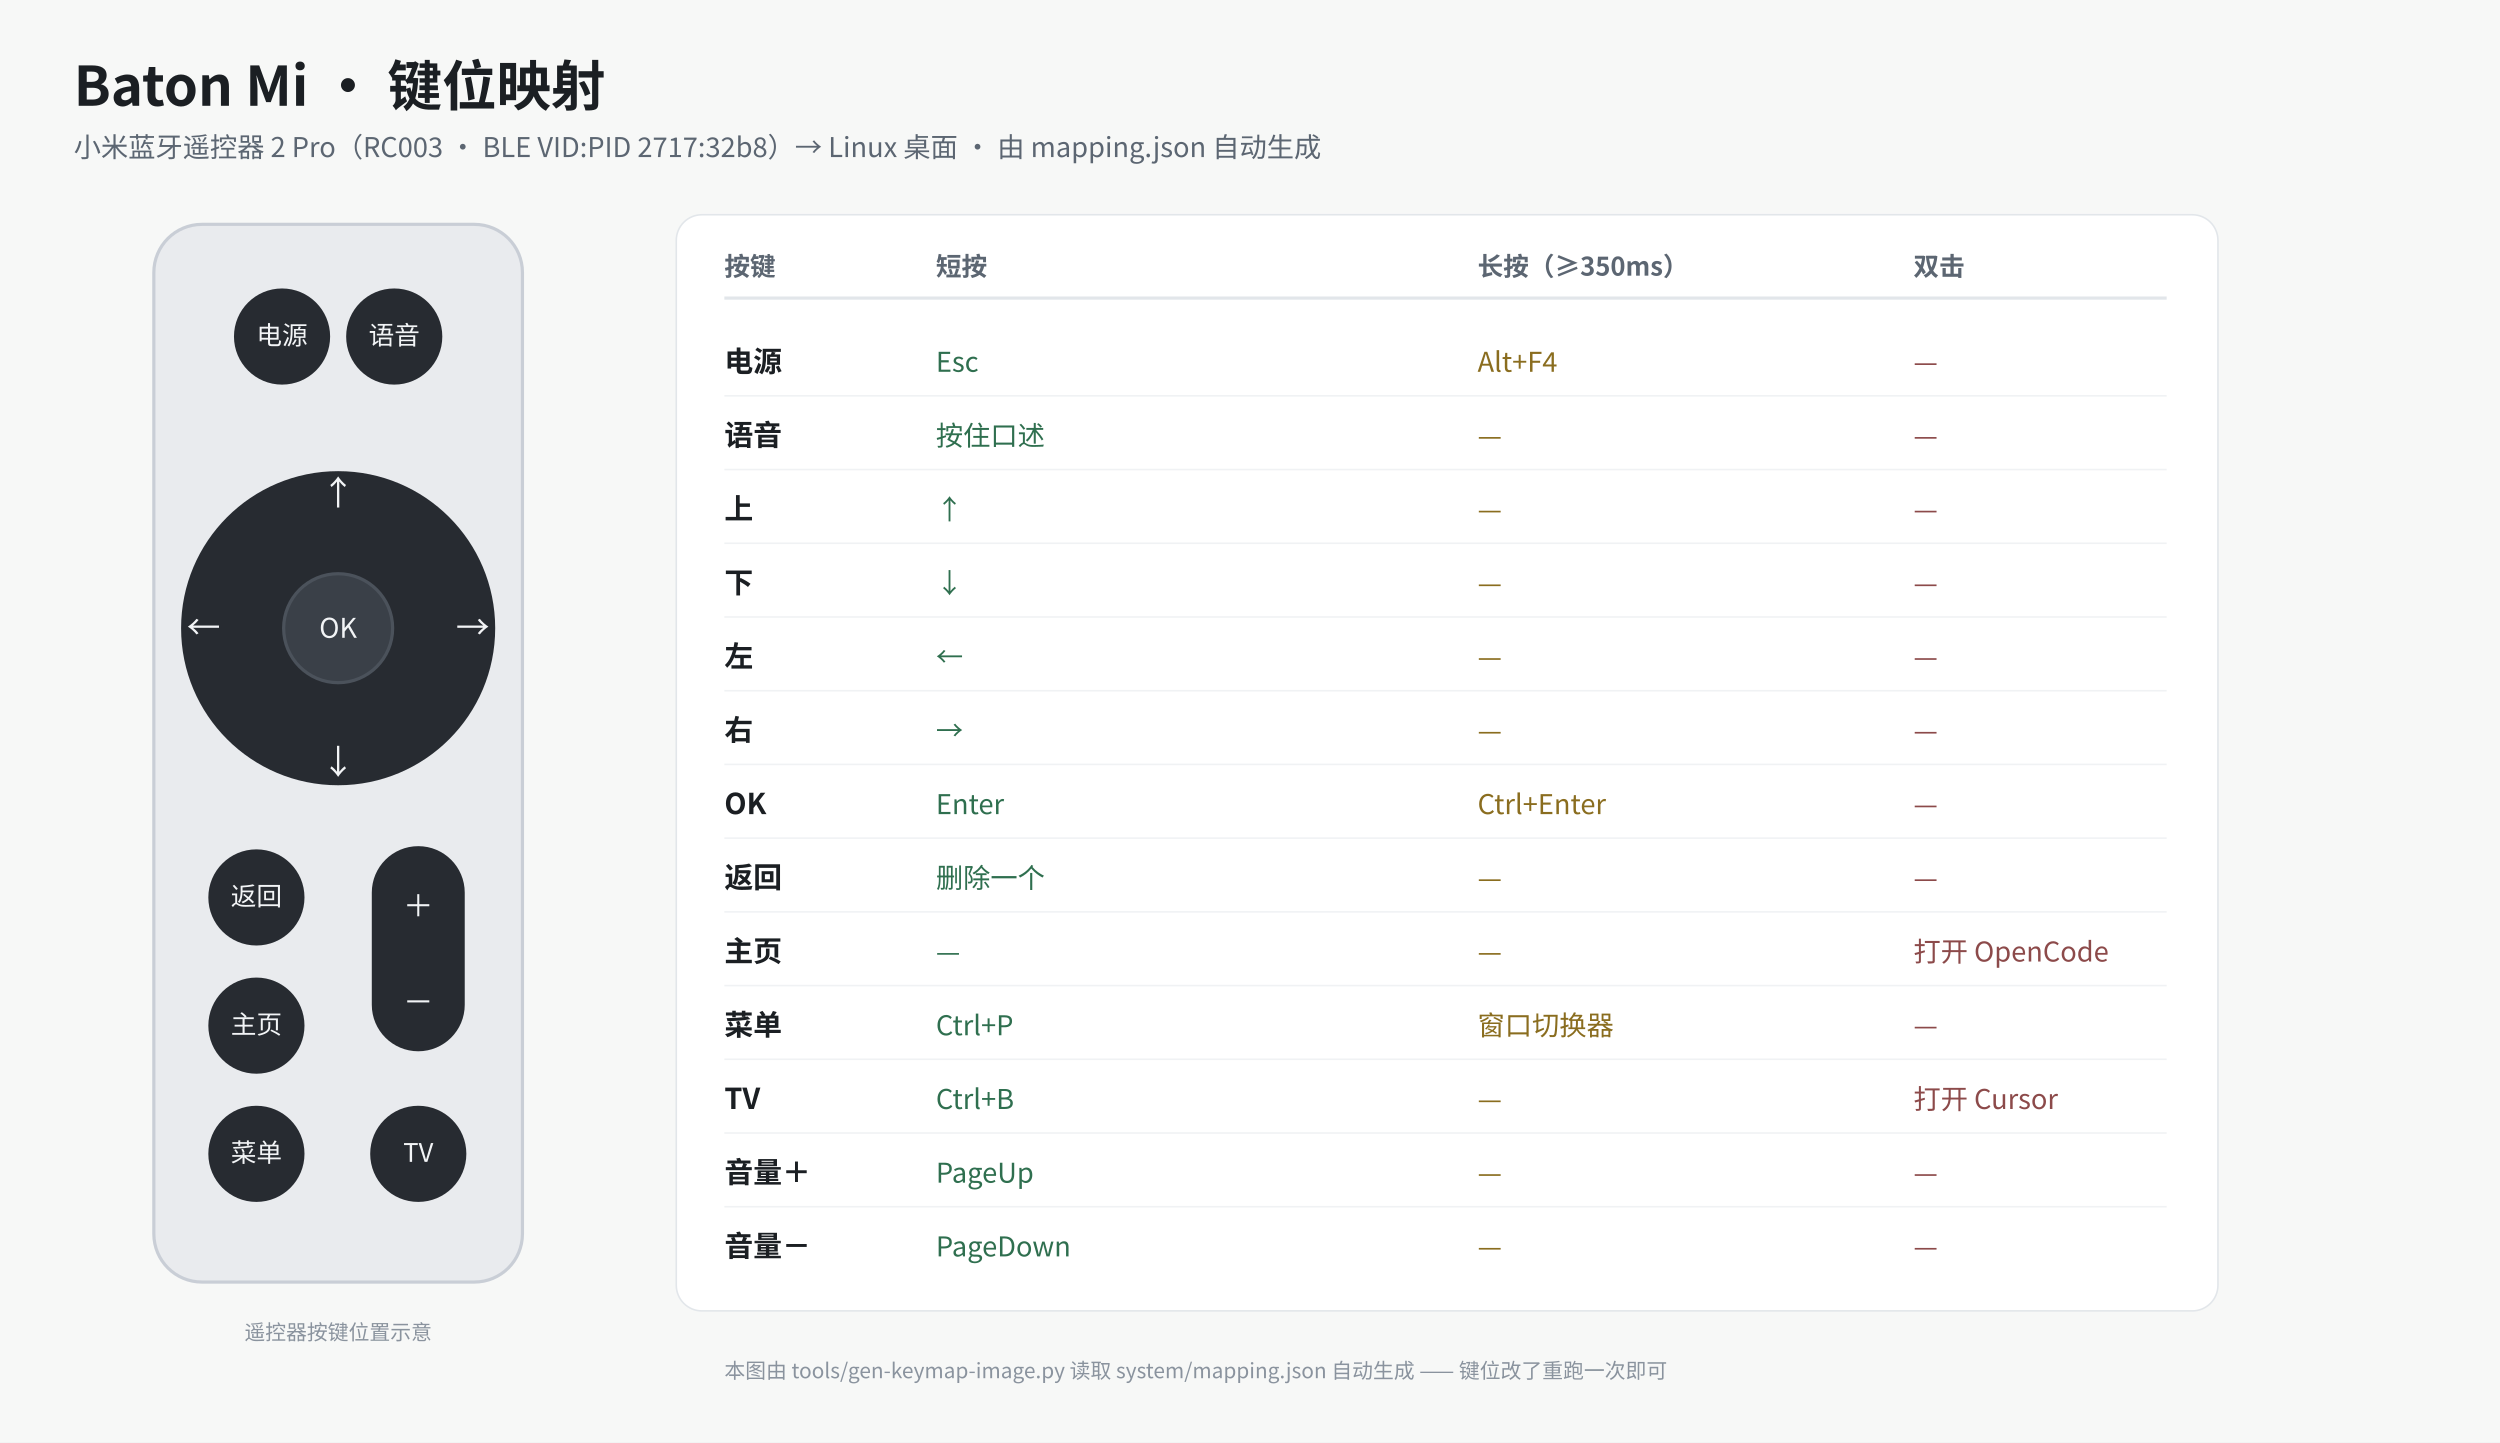
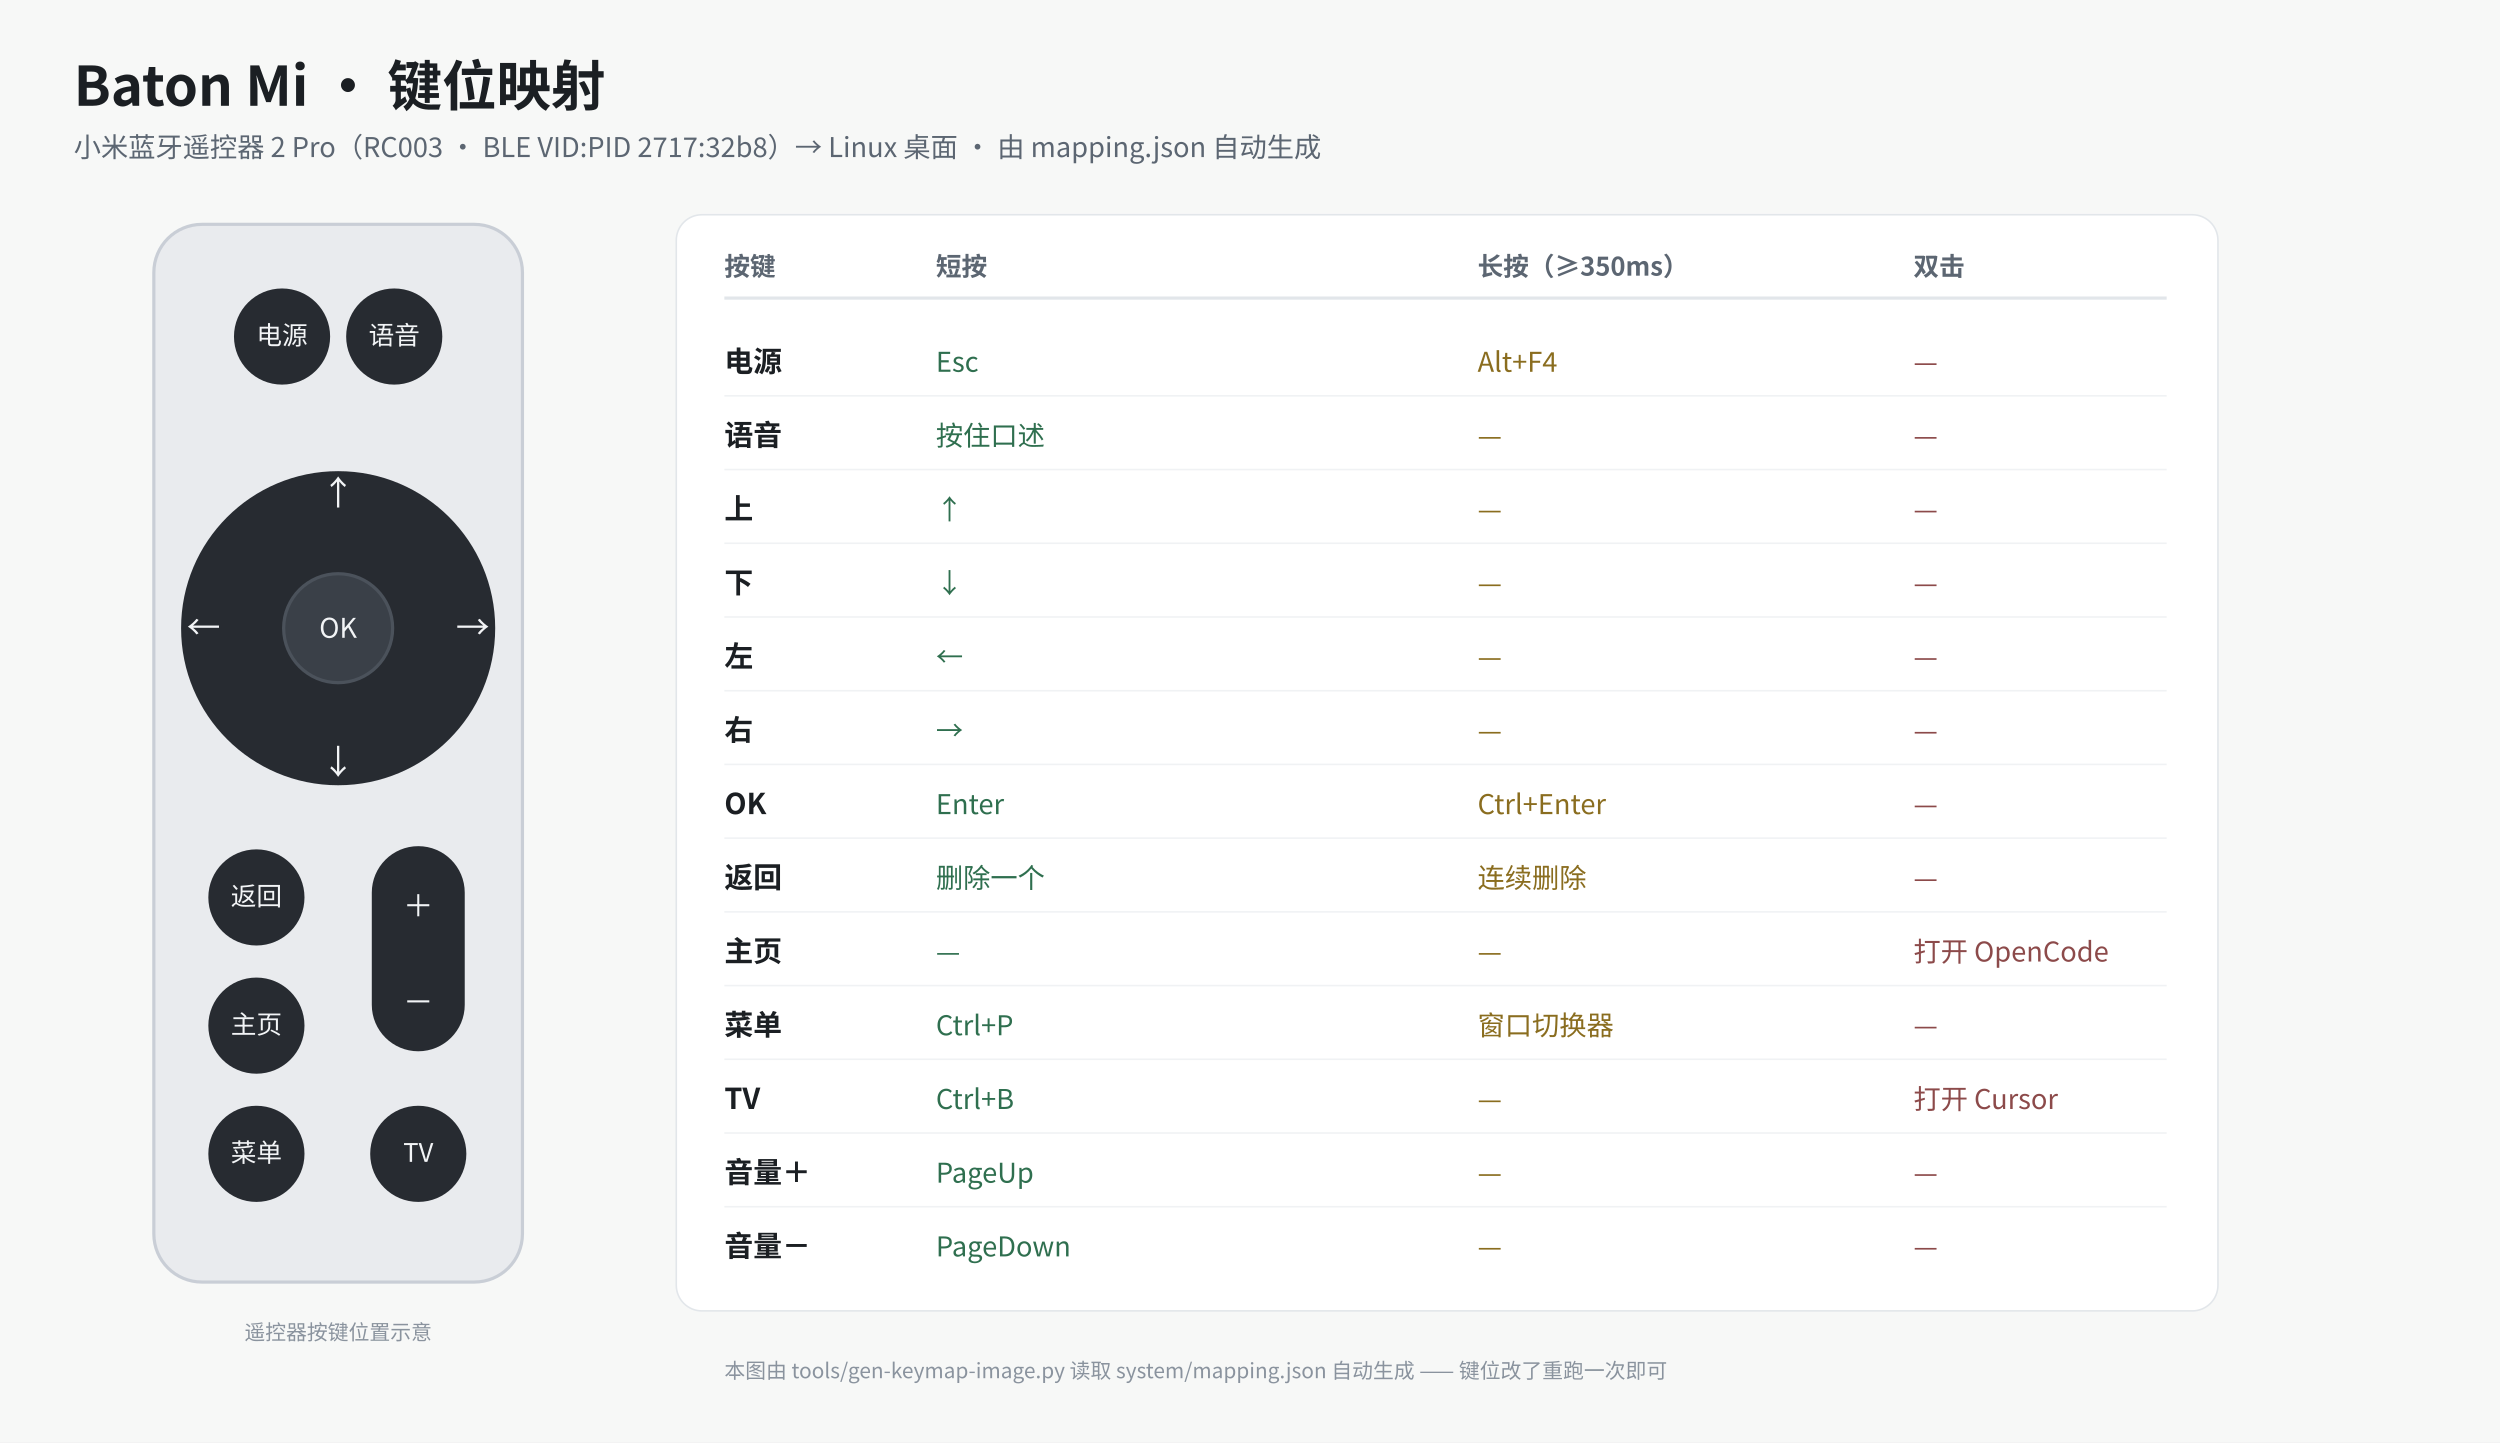
<svg xmlns="http://www.w3.org/2000/svg" width="1560" height="900" viewBox="0 0 1560 900">
  <rect width="1560" height="900" fill="#f7f8f7" />
  <text x="46" y="66" font-family="'Noto Sans CJK SC','WenQuanYi Micro Hei','Source Han Sans SC',sans-serif" font-size="34" font-weight="600" fill="#1b1f23">Baton Mi · 键位映射</text>
  <text x="46" y="98" font-family="'Noto Sans CJK SC','WenQuanYi Micro Hei','Source Han Sans SC',sans-serif" font-size="17" fill="#5c6672">小米蓝牙遥控器 2 Pro（RC003 · BLE VID:PID 2717:32b8）→ Linux 桌面 · 由 mapping.json 自动生成</text>
  <rect x="96" y="140" width="230" height="660" rx="30" fill="#e9ebee" stroke="#c9ced6" stroke-width="2" />
  <circle cx="176" cy="210" r="30" fill="#272b31" />
  <text x="176" y="215" font-family="'Noto Sans CJK SC','WenQuanYi Micro Hei','Source Han Sans SC',sans-serif" font-size="16" fill="#f2f4f6" text-anchor="middle">电源</text>
  <circle cx="246" cy="210" r="30" fill="#272b31" />
  <text x="246" y="215" font-family="'Noto Sans CJK SC','WenQuanYi Micro Hei','Source Han Sans SC',sans-serif" font-size="16" fill="#f2f4f6" text-anchor="middle">语音</text>
  <circle cx="211" cy="392" r="98" fill="#272b31" />
  <circle cx="211" cy="392" r="34" fill="#3a4048" stroke="#4b525b" stroke-width="2" />
  <text x="211" y="398" font-family="'Noto Sans CJK SC','WenQuanYi Micro Hei','Source Han Sans SC',sans-serif" font-size="17" fill="#f2f4f6" text-anchor="middle">OK</text>
  <text x="211" y="315" font-family="'Noto Sans CJK SC','WenQuanYi Micro Hei','Source Han Sans SC',sans-serif" font-size="21" fill="#f2f4f6" text-anchor="middle">↑</text>
  <text x="211" y="483" font-family="'Noto Sans CJK SC','WenQuanYi Micro Hei','Source Han Sans SC',sans-serif" font-size="21" fill="#f2f4f6" text-anchor="middle">↓</text>
  <text x="127" y="399" font-family="'Noto Sans CJK SC','WenQuanYi Micro Hei','Source Han Sans SC',sans-serif" font-size="21" fill="#f2f4f6" text-anchor="middle">←</text>
  <text x="295" y="399" font-family="'Noto Sans CJK SC','WenQuanYi Micro Hei','Source Han Sans SC',sans-serif" font-size="21" fill="#f2f4f6" text-anchor="middle">→</text>
  <circle cx="160" cy="560" r="30" fill="#272b31" />
  <text x="160" y="565" font-family="'Noto Sans CJK SC','WenQuanYi Micro Hei','Source Han Sans SC',sans-serif" font-size="16" fill="#f2f4f6" text-anchor="middle">返回</text>
  <circle cx="160" cy="640" r="30" fill="#272b31" />
  <text x="160" y="645" font-family="'Noto Sans CJK SC','WenQuanYi Micro Hei','Source Han Sans SC',sans-serif" font-size="16" fill="#f2f4f6" text-anchor="middle">主页</text>
  <circle cx="160" cy="720" r="30" fill="#272b31" />
  <text x="160" y="725" font-family="'Noto Sans CJK SC','WenQuanYi Micro Hei','Source Han Sans SC',sans-serif" font-size="16" fill="#f2f4f6" text-anchor="middle">菜单</text>
  <text x="211" y="836" font-family="'Noto Sans CJK SC','WenQuanYi Micro Hei','Source Han Sans SC',sans-serif" font-size="13" fill="#8a939e" text-anchor="middle">遥控器按键位置示意</text>
  <rect x="232" y="528" width="58" height="128" rx="29" fill="#272b31" />
  <text x="261" y="572" font-family="'Noto Sans CJK SC','WenQuanYi Micro Hei','Source Han Sans SC',sans-serif" font-size="19" fill="#f2f4f6" text-anchor="middle">＋</text>
  <text x="261" y="632" font-family="'Noto Sans CJK SC','WenQuanYi Micro Hei','Source Han Sans SC',sans-serif" font-size="19" fill="#f2f4f6" text-anchor="middle">－</text>
  <circle cx="261" cy="720" r="30" fill="#272b31" />
  <text x="261" y="725" font-family="'Noto Sans CJK SC','WenQuanYi Micro Hei','Source Han Sans SC',sans-serif" font-size="16" fill="#f2f4f6" text-anchor="middle">TV</text>
  <text x="452" y="860" font-family="'Noto Sans CJK SC','WenQuanYi Micro Hei','Source Han Sans SC',sans-serif" font-size="13" fill="#8a939e">本图由 tools/gen-keymap-image.py 读取 system/mapping.json 自动生成 —— 键位改了重跑一次即可</text>
  <rect x="422" y="134" width="962" height="684" rx="16" fill="#ffffff" stroke="#e2e6ea" />
  <text x="452" y="172" font-family="'Noto Sans CJK SC','WenQuanYi Micro Hei','Source Han Sans SC',sans-serif" font-size="16" font-weight="600" fill="#5c6672">按键</text>
  <text x="584" y="172" font-family="'Noto Sans CJK SC','WenQuanYi Micro Hei','Source Han Sans SC',sans-serif" font-size="16" font-weight="600" fill="#5c6672">短按</text>
  <text x="922" y="172" font-family="'Noto Sans CJK SC','WenQuanYi Micro Hei','Source Han Sans SC',sans-serif" font-size="16" font-weight="600" fill="#5c6672">长按（≥350ms）</text>
  <text x="1194" y="172" font-family="'Noto Sans CJK SC','WenQuanYi Micro Hei','Source Han Sans SC',sans-serif" font-size="16" font-weight="600" fill="#5c6672">双击</text>
  <line x1="452" y1="186" x2="1352" y2="186" stroke="#e2e6ea" stroke-width="2" />
  <text x="452" y="232" font-family="'Noto Sans CJK SC','WenQuanYi Micro Hei','Source Han Sans SC',sans-serif" font-size="18" font-weight="600" fill="#1b1f23">电源</text>
  <text x="584" y="232" font-family="'Noto Sans CJK SC','WenQuanYi Micro Hei','Source Han Sans SC',sans-serif" font-size="17" fill="#2f6f4f">Esc</text>
  <text x="922" y="232" font-family="'Noto Sans CJK SC','WenQuanYi Micro Hei','Source Han Sans SC',sans-serif" font-size="17" fill="#8a6d1f">Alt+F4</text>
  <text x="1194" y="232" font-family="'Noto Sans CJK SC','WenQuanYi Micro Hei','Source Han Sans SC',sans-serif" font-size="17" fill="#8c4a4a">—</text>
  <line x1="452" y1="247" x2="1352" y2="247" stroke="#f0f2f4" />
  <text x="452" y="278" font-family="'Noto Sans CJK SC','WenQuanYi Micro Hei','Source Han Sans SC',sans-serif" font-size="18" font-weight="600" fill="#1b1f23">语音</text>
  <text x="584" y="278" font-family="'Noto Sans CJK SC','WenQuanYi Micro Hei','Source Han Sans SC',sans-serif" font-size="17" fill="#2f6f4f">按住口述</text>
  <text x="922" y="278" font-family="'Noto Sans CJK SC','WenQuanYi Micro Hei','Source Han Sans SC',sans-serif" font-size="17" fill="#8a6d1f">—</text>
  <text x="1194" y="278" font-family="'Noto Sans CJK SC','WenQuanYi Micro Hei','Source Han Sans SC',sans-serif" font-size="17" fill="#8c4a4a">—</text>
  <line x1="452" y1="293" x2="1352" y2="293" stroke="#f0f2f4" />
  <text x="452" y="324" font-family="'Noto Sans CJK SC','WenQuanYi Micro Hei','Source Han Sans SC',sans-serif" font-size="18" font-weight="600" fill="#1b1f23">上</text>
  <text x="584" y="324" font-family="'Noto Sans CJK SC','WenQuanYi Micro Hei','Source Han Sans SC',sans-serif" font-size="17" fill="#2f6f4f">↑</text>
  <text x="922" y="324" font-family="'Noto Sans CJK SC','WenQuanYi Micro Hei','Source Han Sans SC',sans-serif" font-size="17" fill="#8a6d1f">—</text>
  <text x="1194" y="324" font-family="'Noto Sans CJK SC','WenQuanYi Micro Hei','Source Han Sans SC',sans-serif" font-size="17" fill="#8c4a4a">—</text>
  <line x1="452" y1="339" x2="1352" y2="339" stroke="#f0f2f4" />
  <text x="452" y="370" font-family="'Noto Sans CJK SC','WenQuanYi Micro Hei','Source Han Sans SC',sans-serif" font-size="18" font-weight="600" fill="#1b1f23">下</text>
  <text x="584" y="370" font-family="'Noto Sans CJK SC','WenQuanYi Micro Hei','Source Han Sans SC',sans-serif" font-size="17" fill="#2f6f4f">↓</text>
  <text x="922" y="370" font-family="'Noto Sans CJK SC','WenQuanYi Micro Hei','Source Han Sans SC',sans-serif" font-size="17" fill="#8a6d1f">—</text>
  <text x="1194" y="370" font-family="'Noto Sans CJK SC','WenQuanYi Micro Hei','Source Han Sans SC',sans-serif" font-size="17" fill="#8c4a4a">—</text>
  <line x1="452" y1="385" x2="1352" y2="385" stroke="#f0f2f4" />
  <text x="452" y="416" font-family="'Noto Sans CJK SC','WenQuanYi Micro Hei','Source Han Sans SC',sans-serif" font-size="18" font-weight="600" fill="#1b1f23">左</text>
  <text x="584" y="416" font-family="'Noto Sans CJK SC','WenQuanYi Micro Hei','Source Han Sans SC',sans-serif" font-size="17" fill="#2f6f4f">←</text>
  <text x="922" y="416" font-family="'Noto Sans CJK SC','WenQuanYi Micro Hei','Source Han Sans SC',sans-serif" font-size="17" fill="#8a6d1f">—</text>
  <text x="1194" y="416" font-family="'Noto Sans CJK SC','WenQuanYi Micro Hei','Source Han Sans SC',sans-serif" font-size="17" fill="#8c4a4a">—</text>
  <line x1="452" y1="431" x2="1352" y2="431" stroke="#f0f2f4" />
  <text x="452" y="462" font-family="'Noto Sans CJK SC','WenQuanYi Micro Hei','Source Han Sans SC',sans-serif" font-size="18" font-weight="600" fill="#1b1f23">右</text>
  <text x="584" y="462" font-family="'Noto Sans CJK SC','WenQuanYi Micro Hei','Source Han Sans SC',sans-serif" font-size="17" fill="#2f6f4f">→</text>
  <text x="922" y="462" font-family="'Noto Sans CJK SC','WenQuanYi Micro Hei','Source Han Sans SC',sans-serif" font-size="17" fill="#8a6d1f">—</text>
  <text x="1194" y="462" font-family="'Noto Sans CJK SC','WenQuanYi Micro Hei','Source Han Sans SC',sans-serif" font-size="17" fill="#8c4a4a">—</text>
  <line x1="452" y1="477" x2="1352" y2="477" stroke="#f0f2f4" />
  <text x="452" y="508" font-family="'Noto Sans CJK SC','WenQuanYi Micro Hei','Source Han Sans SC',sans-serif" font-size="18" font-weight="600" fill="#1b1f23">OK</text>
  <text x="584" y="508" font-family="'Noto Sans CJK SC','WenQuanYi Micro Hei','Source Han Sans SC',sans-serif" font-size="17" fill="#2f6f4f">Enter</text>
  <text x="922" y="508" font-family="'Noto Sans CJK SC','WenQuanYi Micro Hei','Source Han Sans SC',sans-serif" font-size="17" fill="#8a6d1f">Ctrl+Enter</text>
  <text x="1194" y="508" font-family="'Noto Sans CJK SC','WenQuanYi Micro Hei','Source Han Sans SC',sans-serif" font-size="17" fill="#8c4a4a">—</text>
  <line x1="452" y1="523" x2="1352" y2="523" stroke="#f0f2f4" />
  <text x="452" y="554" font-family="'Noto Sans CJK SC','WenQuanYi Micro Hei','Source Han Sans SC',sans-serif" font-size="18" font-weight="600" fill="#1b1f23">返回</text>
  <text x="584" y="554" font-family="'Noto Sans CJK SC','WenQuanYi Micro Hei','Source Han Sans SC',sans-serif" font-size="17" fill="#2f6f4f">删除一个</text>
-   <text x="922" y="554" font-family="'Noto Sans CJK SC','WenQuanYi Micro Hei','Source Han Sans SC',sans-serif" font-size="17" fill="#8a6d1f">—</text>
+   <text x="922" y="554" font-family="'Noto Sans CJK SC','WenQuanYi Micro Hei','Source Han Sans SC',sans-serif" font-size="17" fill="#8a6d1f">连续删除</text>
  <text x="1194" y="554" font-family="'Noto Sans CJK SC','WenQuanYi Micro Hei','Source Han Sans SC',sans-serif" font-size="17" fill="#8c4a4a">—</text>
  <line x1="452" y1="569" x2="1352" y2="569" stroke="#f0f2f4" />
  <text x="452" y="600" font-family="'Noto Sans CJK SC','WenQuanYi Micro Hei','Source Han Sans SC',sans-serif" font-size="18" font-weight="600" fill="#1b1f23">主页</text>
  <text x="584" y="600" font-family="'Noto Sans CJK SC','WenQuanYi Micro Hei','Source Han Sans SC',sans-serif" font-size="17" fill="#2f6f4f">—</text>
  <text x="922" y="600" font-family="'Noto Sans CJK SC','WenQuanYi Micro Hei','Source Han Sans SC',sans-serif" font-size="17" fill="#8a6d1f">—</text>
  <text x="1194" y="600" font-family="'Noto Sans CJK SC','WenQuanYi Micro Hei','Source Han Sans SC',sans-serif" font-size="17" fill="#8c4a4a">打开 OpenCode</text>
  <line x1="452" y1="615" x2="1352" y2="615" stroke="#f0f2f4" />
  <text x="452" y="646" font-family="'Noto Sans CJK SC','WenQuanYi Micro Hei','Source Han Sans SC',sans-serif" font-size="18" font-weight="600" fill="#1b1f23">菜单</text>
  <text x="584" y="646" font-family="'Noto Sans CJK SC','WenQuanYi Micro Hei','Source Han Sans SC',sans-serif" font-size="17" fill="#2f6f4f">Ctrl+P</text>
  <text x="922" y="646" font-family="'Noto Sans CJK SC','WenQuanYi Micro Hei','Source Han Sans SC',sans-serif" font-size="17" fill="#8a6d1f">窗口切换器</text>
  <text x="1194" y="646" font-family="'Noto Sans CJK SC','WenQuanYi Micro Hei','Source Han Sans SC',sans-serif" font-size="17" fill="#8c4a4a">—</text>
  <line x1="452" y1="661" x2="1352" y2="661" stroke="#f0f2f4" />
  <text x="452" y="692" font-family="'Noto Sans CJK SC','WenQuanYi Micro Hei','Source Han Sans SC',sans-serif" font-size="18" font-weight="600" fill="#1b1f23">TV</text>
  <text x="584" y="692" font-family="'Noto Sans CJK SC','WenQuanYi Micro Hei','Source Han Sans SC',sans-serif" font-size="17" fill="#2f6f4f">Ctrl+B</text>
  <text x="922" y="692" font-family="'Noto Sans CJK SC','WenQuanYi Micro Hei','Source Han Sans SC',sans-serif" font-size="17" fill="#8a6d1f">—</text>
  <text x="1194" y="692" font-family="'Noto Sans CJK SC','WenQuanYi Micro Hei','Source Han Sans SC',sans-serif" font-size="17" fill="#8c4a4a">打开 Cursor</text>
  <line x1="452" y1="707" x2="1352" y2="707" stroke="#f0f2f4" />
  <text x="452" y="738" font-family="'Noto Sans CJK SC','WenQuanYi Micro Hei','Source Han Sans SC',sans-serif" font-size="18" font-weight="600" fill="#1b1f23">音量＋</text>
  <text x="584" y="738" font-family="'Noto Sans CJK SC','WenQuanYi Micro Hei','Source Han Sans SC',sans-serif" font-size="17" fill="#2f6f4f">PageUp</text>
  <text x="922" y="738" font-family="'Noto Sans CJK SC','WenQuanYi Micro Hei','Source Han Sans SC',sans-serif" font-size="17" fill="#8a6d1f">—</text>
  <text x="1194" y="738" font-family="'Noto Sans CJK SC','WenQuanYi Micro Hei','Source Han Sans SC',sans-serif" font-size="17" fill="#8c4a4a">—</text>
  <line x1="452" y1="753" x2="1352" y2="753" stroke="#f0f2f4" />
  <text x="452" y="784" font-family="'Noto Sans CJK SC','WenQuanYi Micro Hei','Source Han Sans SC',sans-serif" font-size="18" font-weight="600" fill="#1b1f23">音量－</text>
  <text x="584" y="784" font-family="'Noto Sans CJK SC','WenQuanYi Micro Hei','Source Han Sans SC',sans-serif" font-size="17" fill="#2f6f4f">PageDown</text>
  <text x="922" y="784" font-family="'Noto Sans CJK SC','WenQuanYi Micro Hei','Source Han Sans SC',sans-serif" font-size="17" fill="#8a6d1f">—</text>
  <text x="1194" y="784" font-family="'Noto Sans CJK SC','WenQuanYi Micro Hei','Source Han Sans SC',sans-serif" font-size="17" fill="#8c4a4a">—</text>
</svg>
